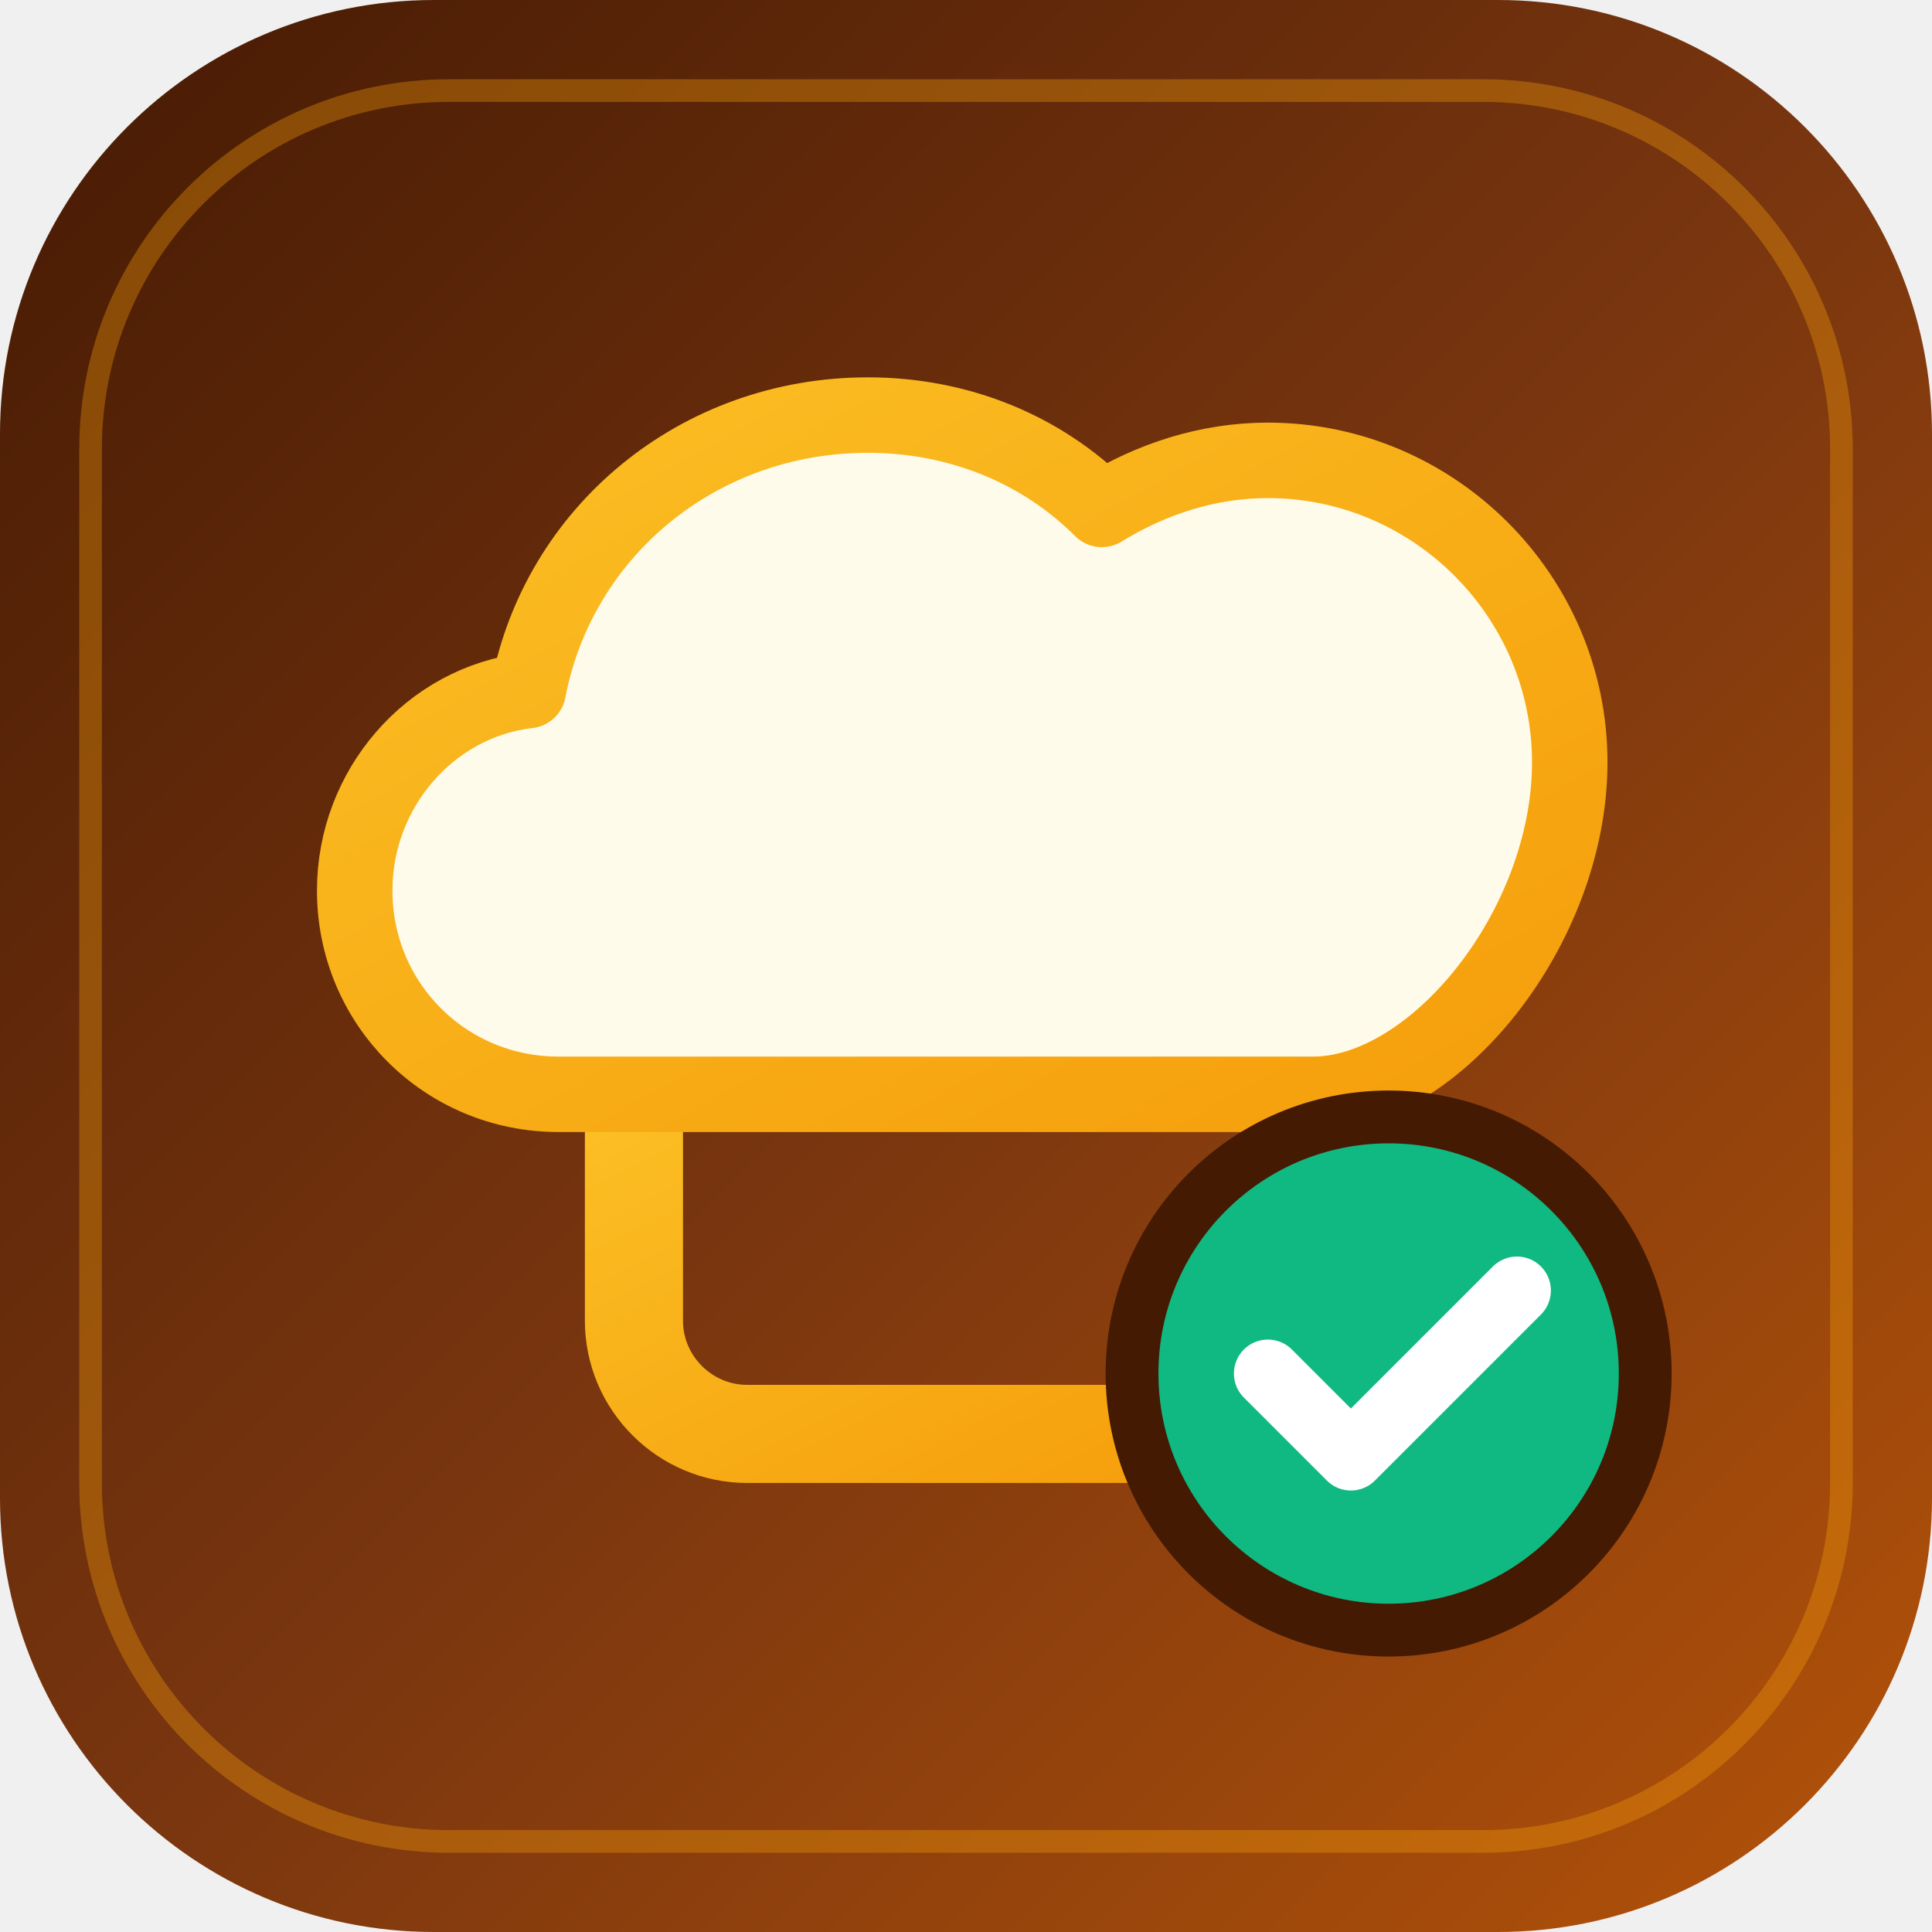
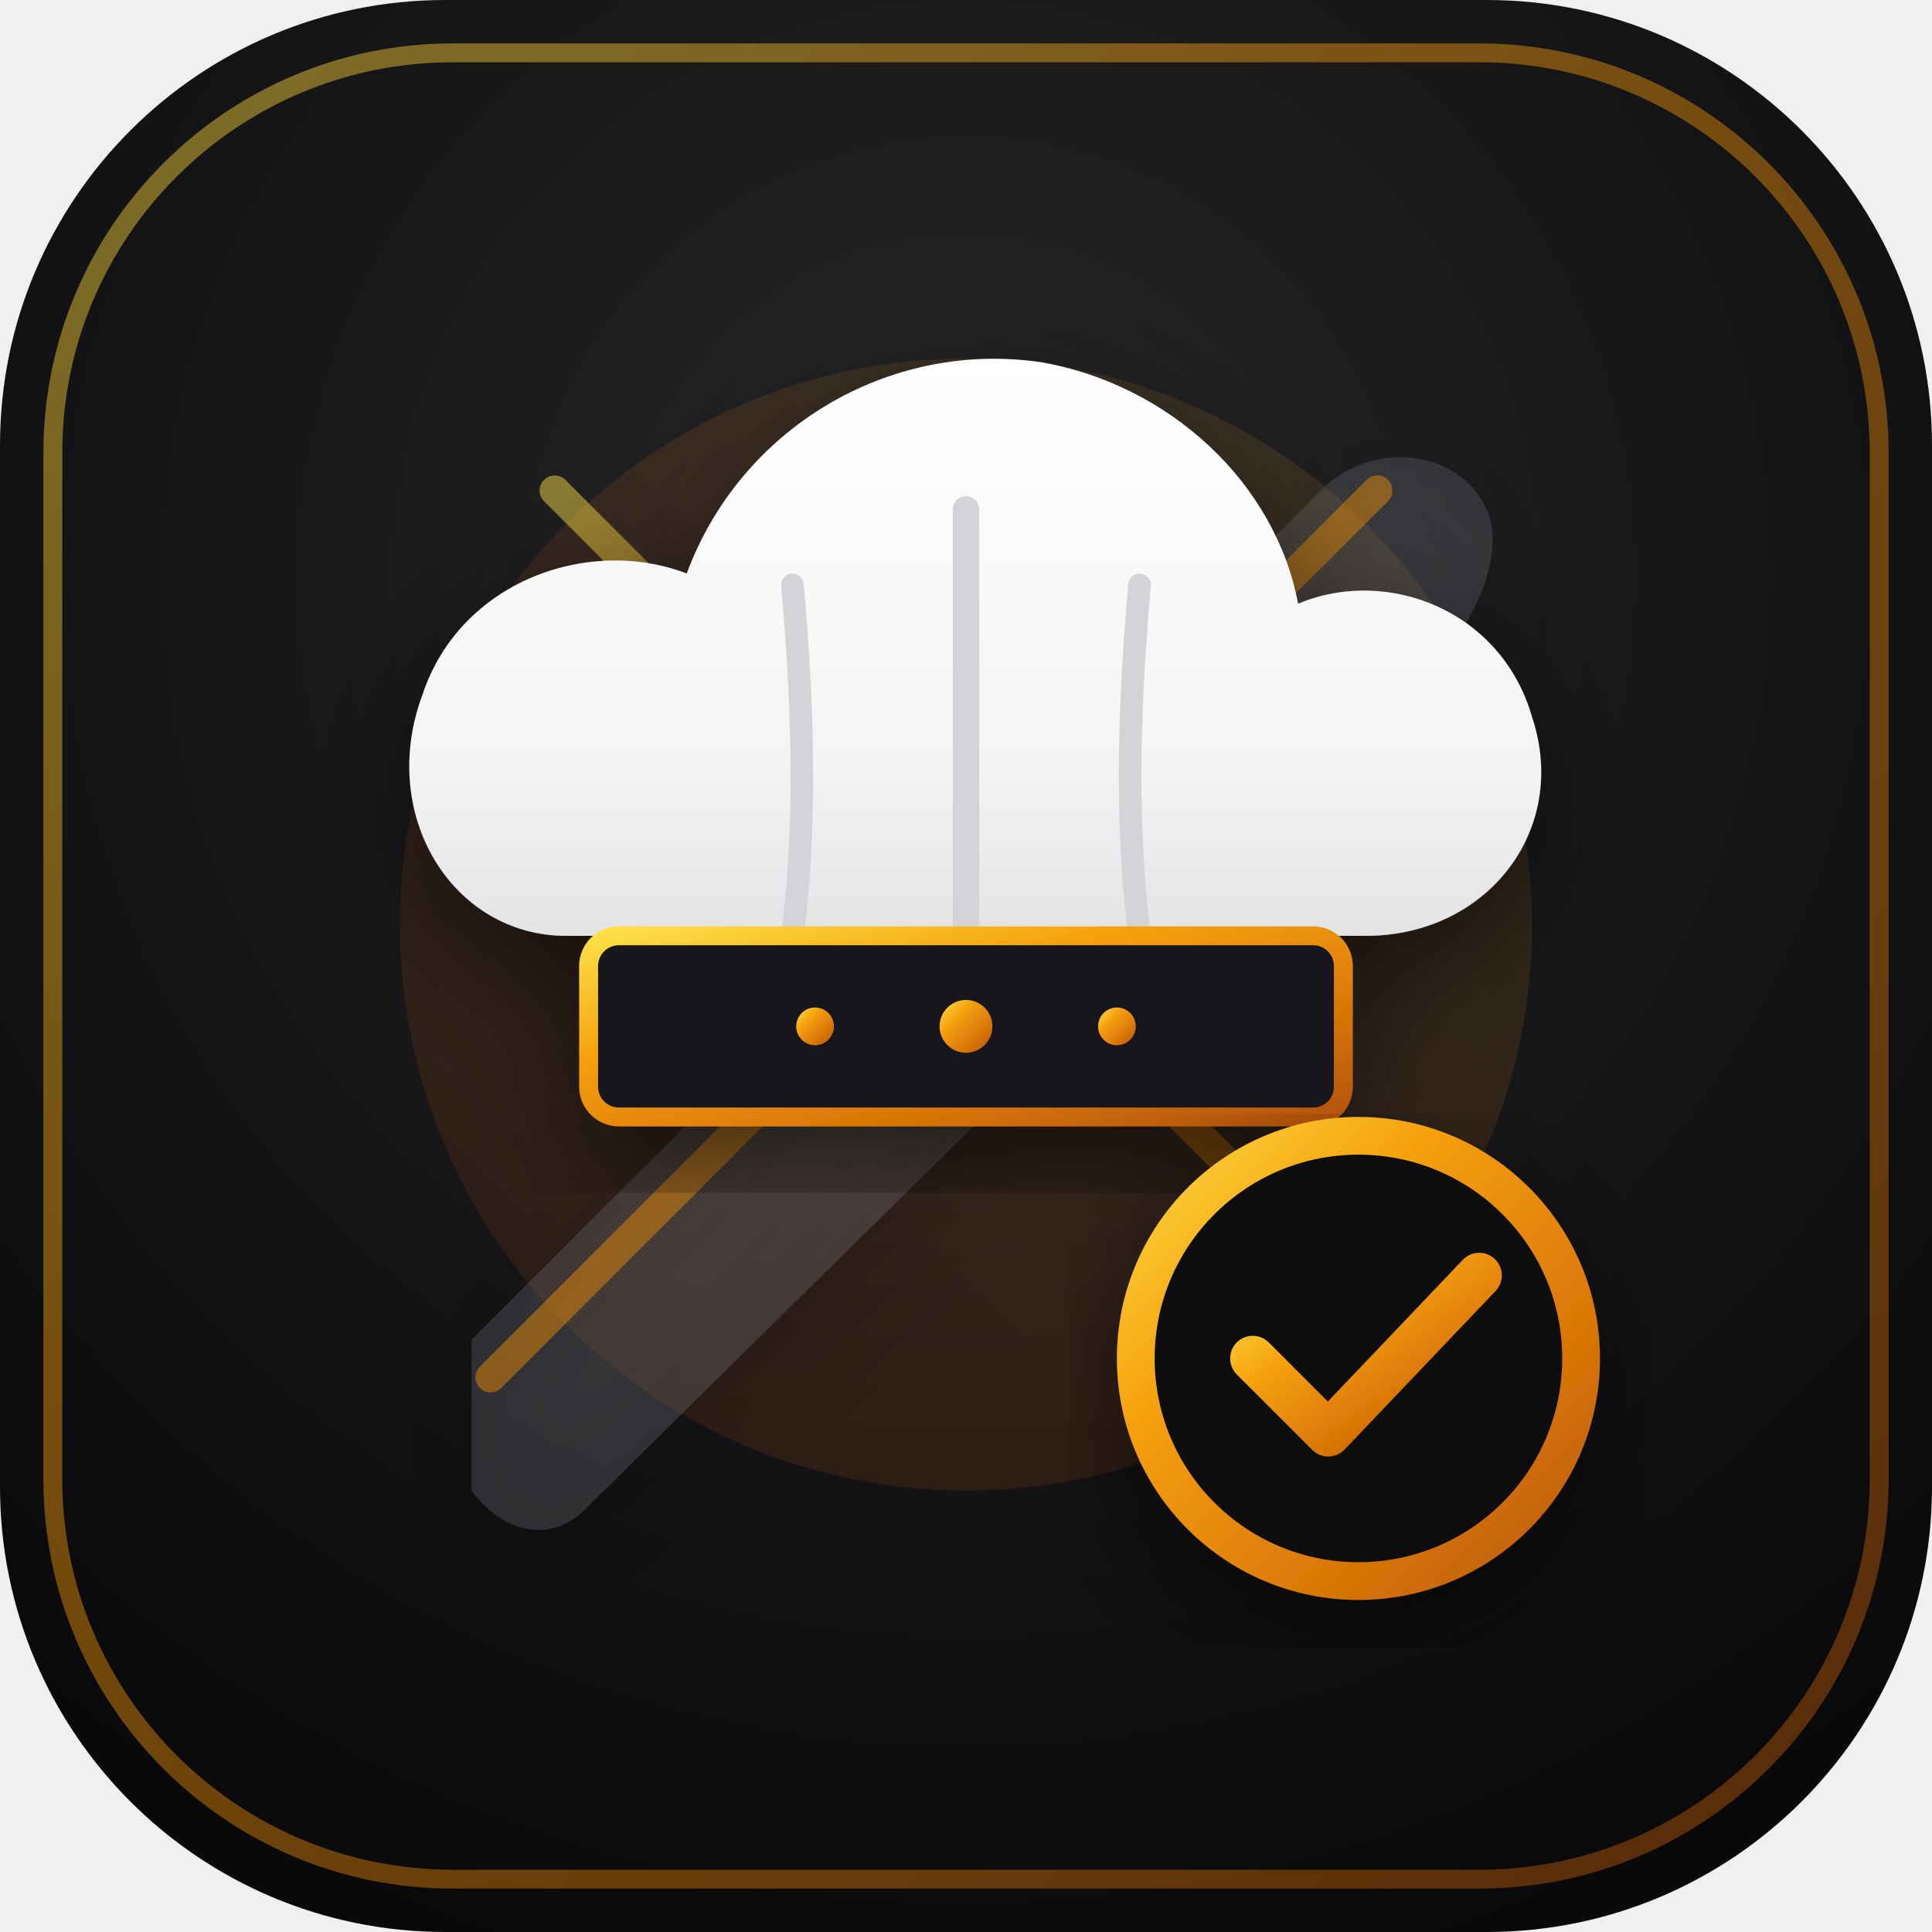
<svg xmlns="http://www.w3.org/2000/svg" viewBox="0 0 512 512" width="512" height="512">
  <defs>
-     <linearGradient id="bg" x1="0%" y1="0%" x2="100%" y2="100%">
-       <stop offset="0%" stop-color="#451a03" />
-       <stop offset="50%" stop-color="#78350f" />
+     <radialGradient id="bgGlow" cx="50%" cy="30%" r="75%">
+       <stop offset="0%" stop-color="#27272a" />
+       <stop offset="60%" stop-color="#141416" />
+       <stop offset="100%" stop-color="#09090b" />
+     </radialGradient>
+     <linearGradient id="goldGrad" x1="0%" y1="0%" x2="100%" y2="100%">
+       <stop offset="0%" stop-color="#fde047" />
+       <stop offset="35%" stop-color="#f59e0b" />
+       <stop offset="70%" stop-color="#d97706" />
      <stop offset="100%" stop-color="#b45309" />
    </linearGradient>
-     <linearGradient id="accent" x1="0%" y1="0%" x2="100%" y2="100%">
-       <stop offset="0%" stop-color="#fbbf24" />
-       <stop offset="100%" stop-color="#f59e0b" />
+     <linearGradient id="flameGrad" x1="0%" y1="100%" x2="100%" y2="0%">
+       <stop offset="0%" stop-color="#ea580c" />
+       <stop offset="50%" stop-color="#f97316" />
+       <stop offset="100%" stop-color="#fbbf24" />
    </linearGradient>
+     <linearGradient id="hatWhite" x1="0%" y1="0%" x2="0%" y2="100%">
+       <stop offset="0%" stop-color="#ffffff" />
+       <stop offset="70%" stop-color="#f4f4f5" />
+       <stop offset="100%" stop-color="#e4e4e7" />
+     </linearGradient>
+     <filter id="shadow" x="-10%" y="-10%" width="120%" height="120%">
+       <feDropShadow dx="0" dy="12" stdDeviation="16" flood-color="#000000" flood-opacity="0.55" />
+     </filter>
  </defs>
-   <rect width="512" height="512" rx="115" fill="url(#bg)" />
-   <rect x="24" y="24" width="464" height="464" rx="95" fill="none" stroke="#f59e0b" stroke-width="6" stroke-opacity="0.35" />
-   <path d="M168 290v60c0 16.5 13.5 30 30 30h116c16.5 0 30-13.5 30-30v-60" fill="none" stroke="url(#accent)" stroke-width="26" stroke-linecap="round" stroke-linejoin="round" />
-   <path d="M148 290c-30 0-54-24-54-54 0-27 20-50 46-53 8-42 45-73 90-73 24 0 46 9 62 25 13-8 28-13 44-13 44 0 80 36 80 80 0 44-36 88-68 88H148z" fill="#fffbeb" stroke="url(#accent)" stroke-width="20" stroke-linejoin="round" />
-   <circle cx="368" cy="364" r="68" fill="#10b981" stroke="#451a03" stroke-width="14" />
-   <path d="M336 364l22 22 44-44" fill="none" stroke="#ffffff" stroke-width="18" stroke-linecap="round" stroke-linejoin="round" />
+   <rect width="512" height="512" rx="118" fill="url(#bgGlow)" />
+   <rect x="14" y="14" width="484" height="484" rx="106" fill="none" stroke="url(#goldGrad)" stroke-width="5" stroke-opacity="0.45" />
+   <circle cx="256" cy="245" r="150" fill="url(#flameGrad)" opacity="0.12" />
+   <g filter="url(#shadow)" opacity="0.95">
+     <path d="M125 355 L350 130 C365 115 390 120 395 138 C398 152 388 170 372 186 L155 400 C145 410 132 405 125 395 Z" fill="#71717a" opacity="0.3" />
+     <line x1="130" y1="365" x2="365" y2="130" stroke="url(#goldGrad)" stroke-width="8" stroke-linecap="round" opacity="0.5" />
+     <line x1="382" y1="365" x2="147" y2="130" stroke="url(#goldGrad)" stroke-width="8" stroke-linecap="round" opacity="0.5" />
+   </g>
+   <g filter="url(#shadow)">
+     <path d="M150 248 C120 248 100 216 112 184 C122 154 156 142 182 152 C196 114 235 90 276 96 C310 102 338 128 344 160 C368 150 398 162 406 190 C416 220 394 248 362 248 Z" fill="url(#hatWhite)" />
+     <path d="M210 155 Q215 210 210 248" stroke="#d4d4d8" stroke-width="6" stroke-linecap="round" fill="none" />
+     <path d="M256 135 Q256 200 256 248" stroke="#d4d4d8" stroke-width="7" stroke-linecap="round" fill="none" />
+     <path d="M302 155 Q297 210 302 248" stroke="#d4d4d8" stroke-width="6" stroke-linecap="round" fill="none" />
+     <rect x="156" y="248" width="200" height="48" rx="8" fill="#18181b" stroke="url(#goldGrad)" stroke-width="5" />
+     <circle cx="216" cy="272" r="5" fill="url(#goldGrad)" />
+     <circle cx="256" cy="272" r="7" fill="url(#goldGrad)" />
+     <circle cx="296" cy="272" r="5" fill="url(#goldGrad)" />
+   </g>
+   <g filter="url(#shadow)">
+     <circle cx="360" cy="360" r="64" fill="url(#goldGrad)" />
+     <circle cx="360" cy="360" r="54" fill="#09090b" />
+     <path d="M332 360 L352 380 L392 338" fill="none" stroke="url(#goldGrad)" stroke-width="12" stroke-linecap="round" stroke-linejoin="round" />
+   </g>
</svg>
